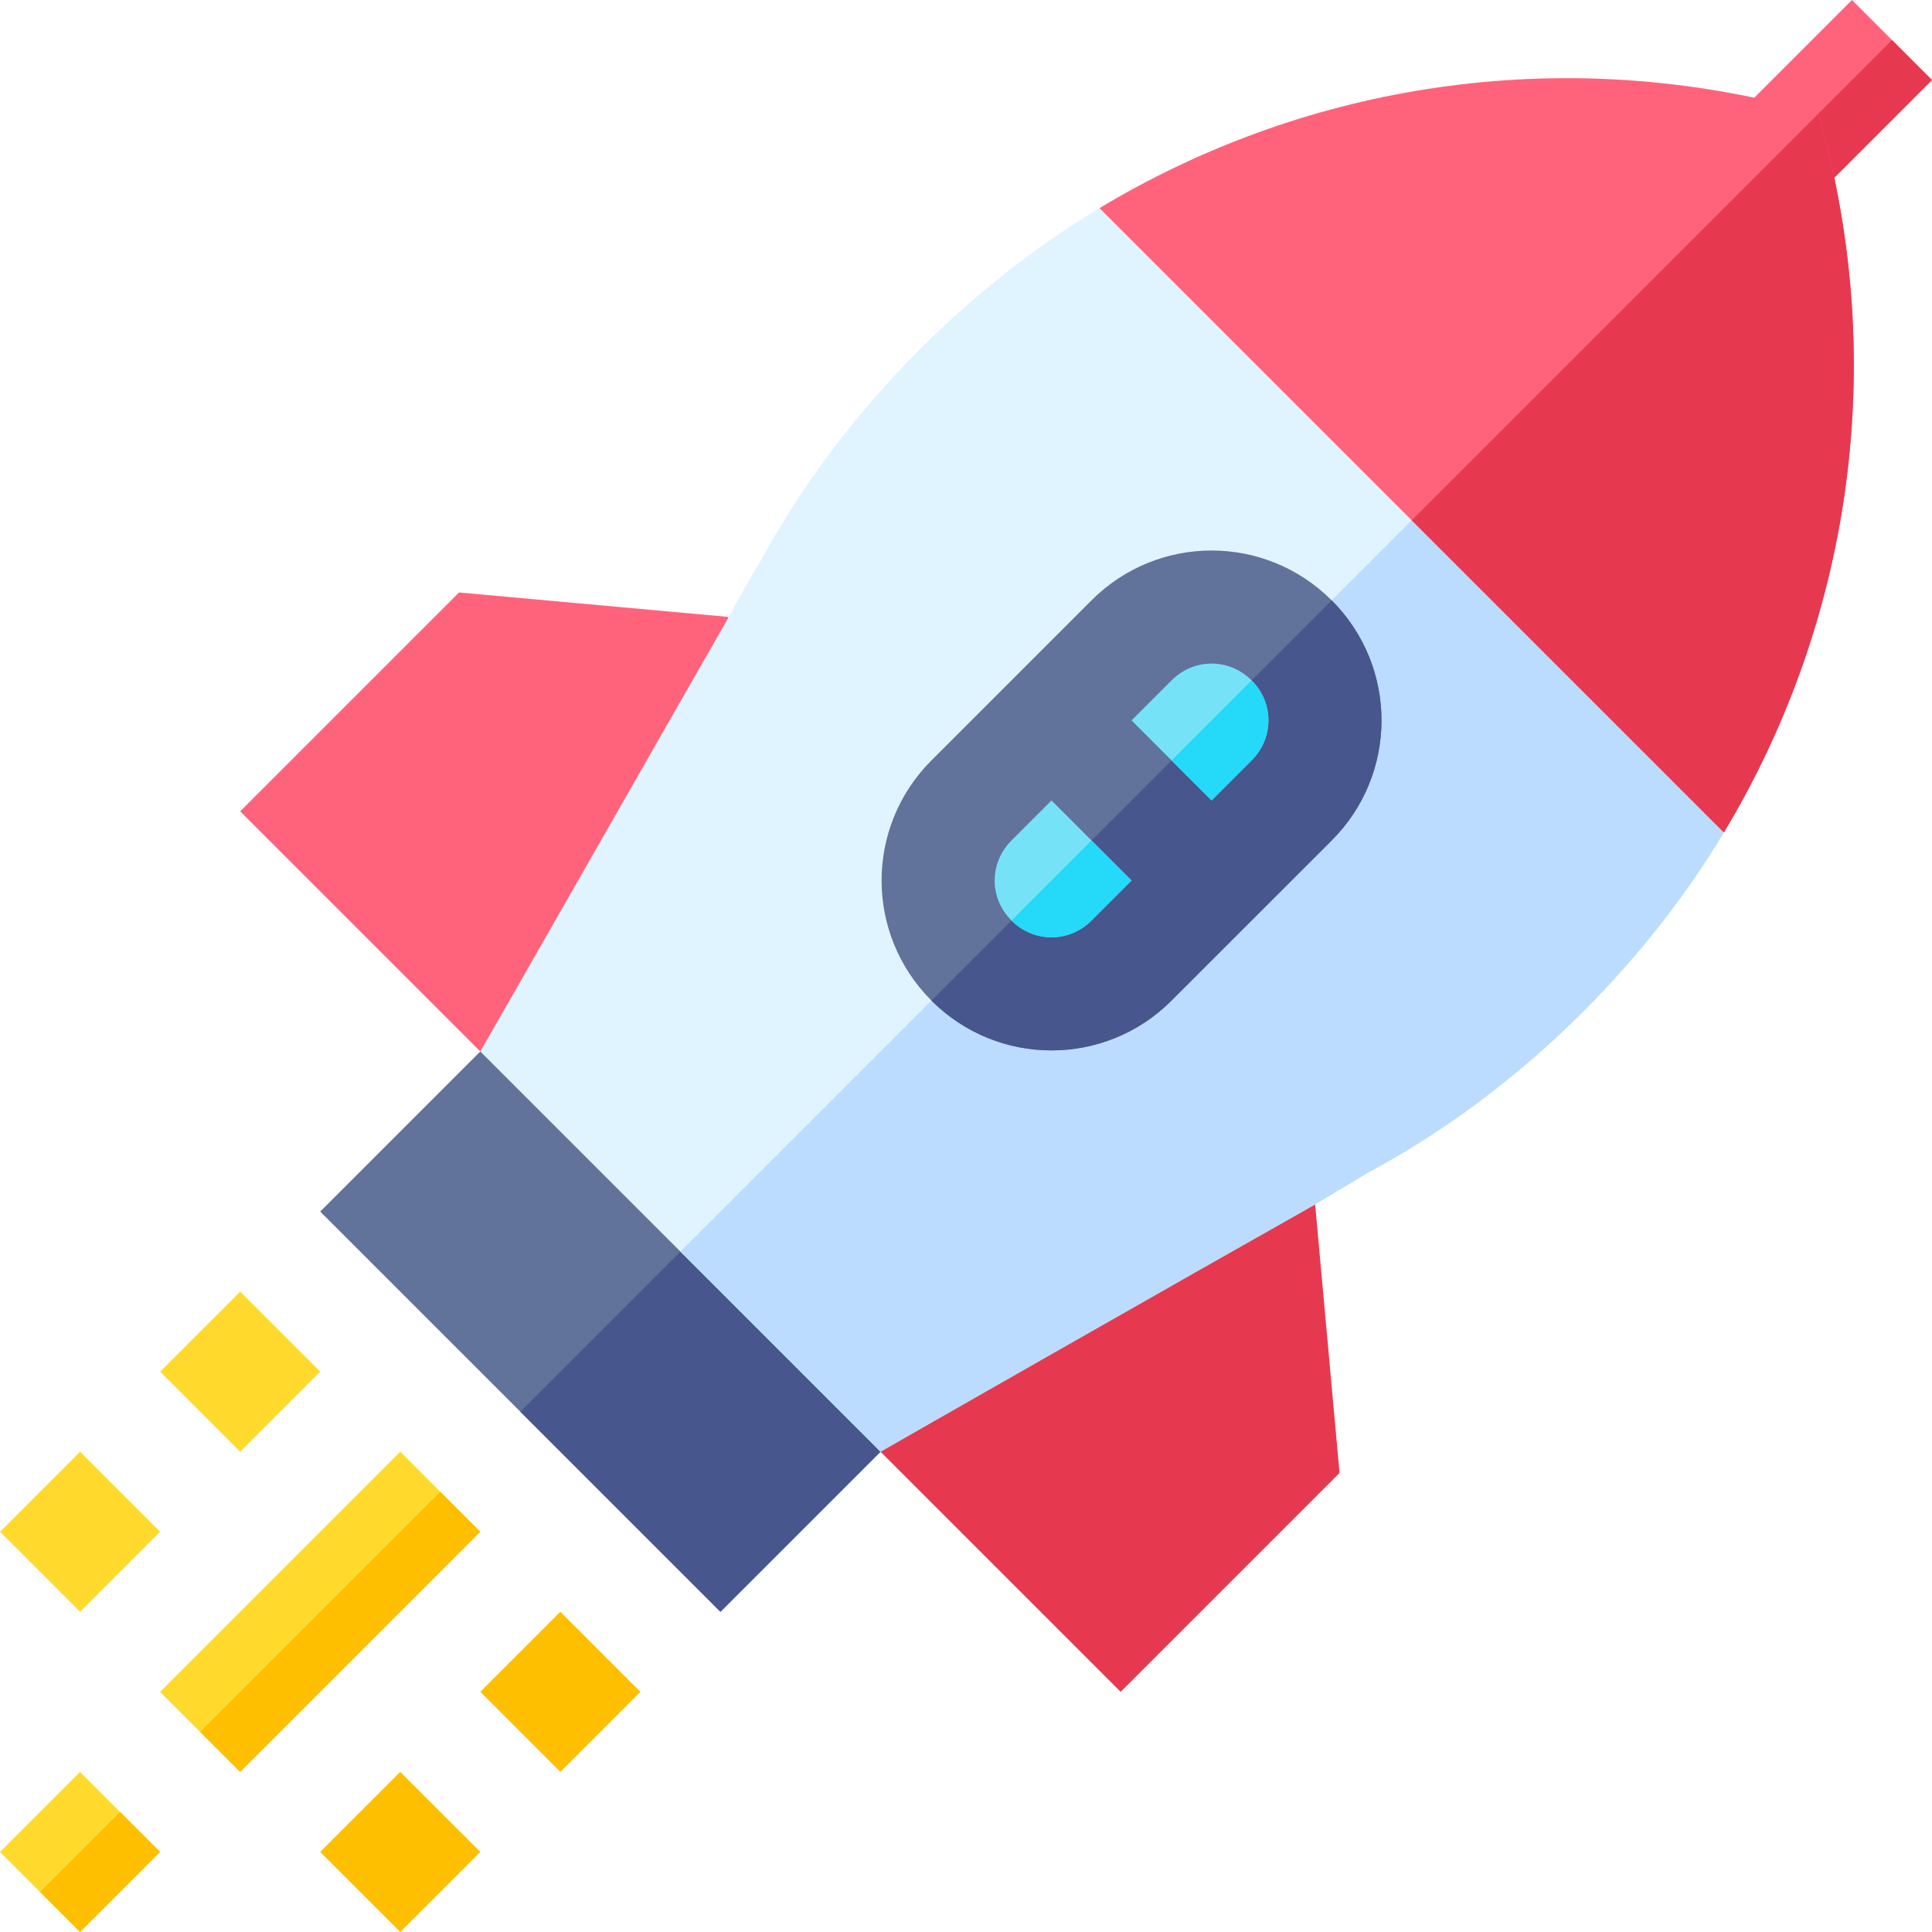
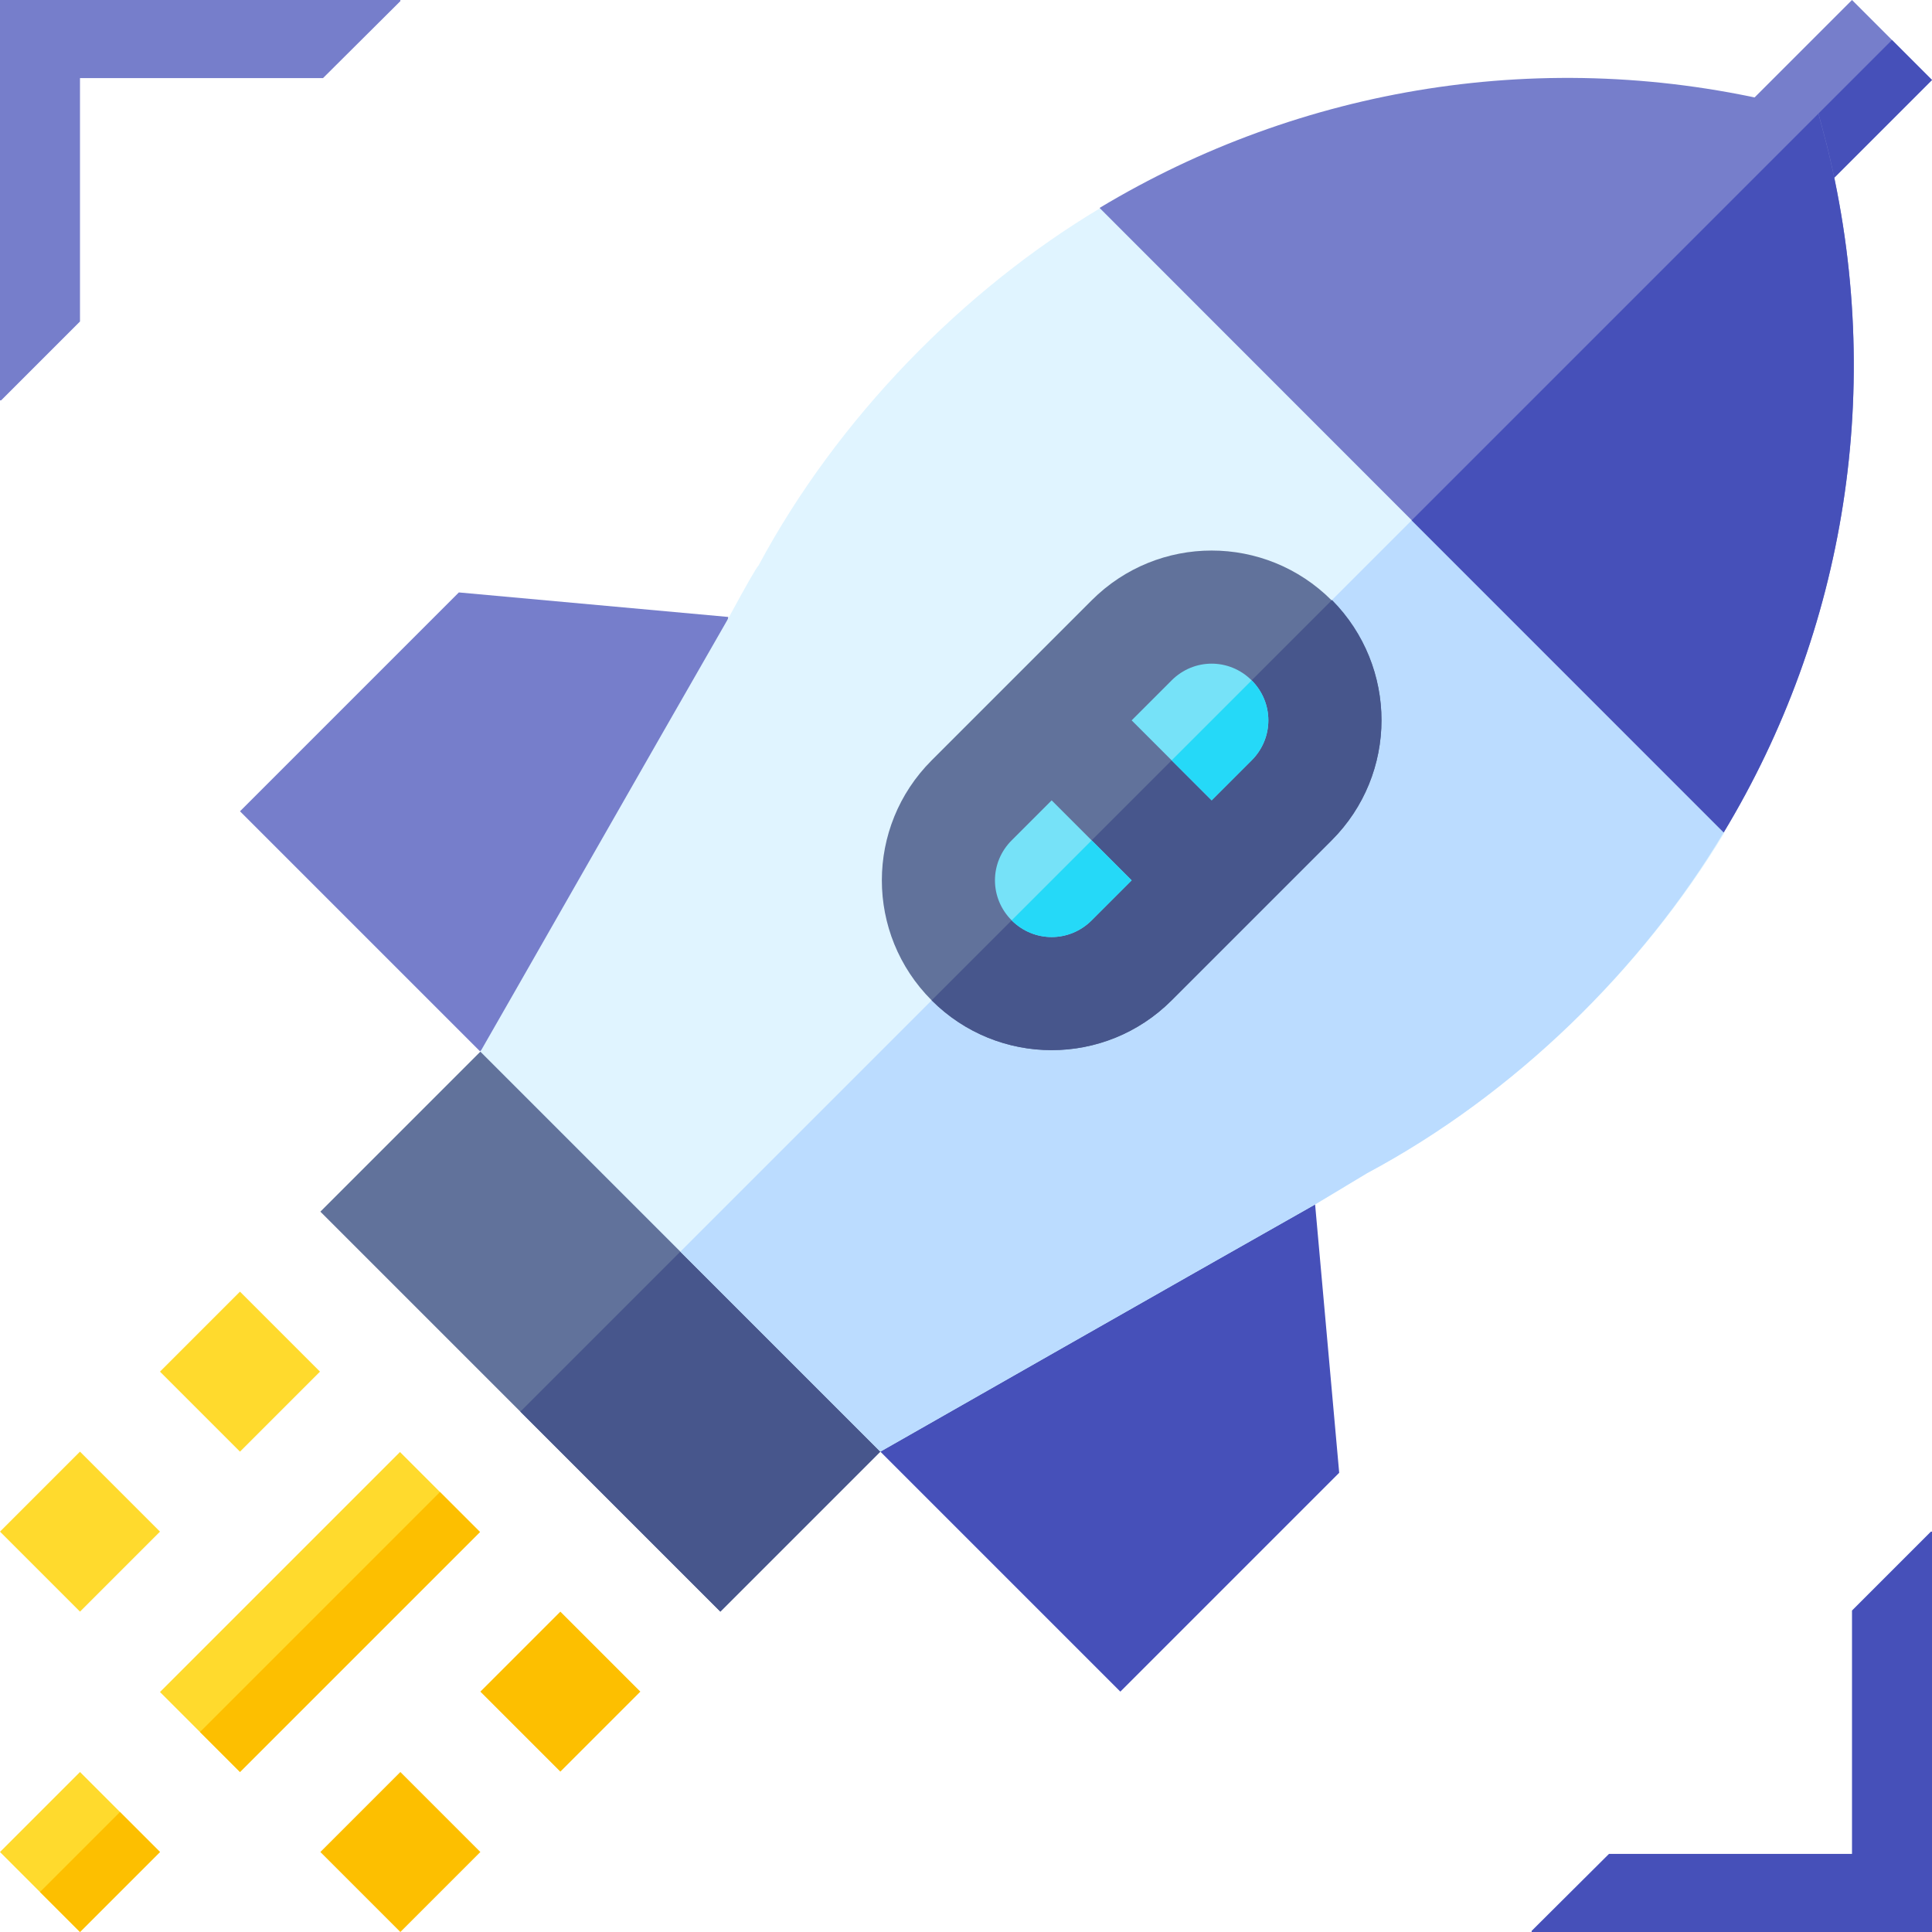
- <svg xmlns="http://www.w3.org/2000/svg" height="512pt" viewBox="0 0 512 512" width="512pt">
-   <path d="m455.996 34.789 34.789-34.789 21.215 21.215-34.789 34.789zm0 0" fill="#ff637b" />
-   <path d="m501.395 10.602 10.605 10.605-34.789 34.789-10.605-10.605zm0 0" fill="#e63950" />
-   <path d="m193.02 163.488-71.371-6.48-58.004 58.004 63.637 63.641 52.051-32.805zm0 0" fill="#ff637b" />
-   <path d="m348.512 318.98-82.355 13.691-32.809 52.047 63.641 63.637 58.004-58.004zm0 0" fill="#e63950" />
-   <path d="m233.348 384.719-42.426 42.426-106.066-106.066 42.426-42.426h42.43l63.637 63.637zm0 0" fill="#61729b" />
-   <path d="m233.348 384.719-42.426 42.426-53.031-53.035 63.637-63.637 31.82 31.816zm0 0" fill="#47568c" />
-   <path d="m362.324 310.895s-5.301 3.18-13.789 8.273c-33.094 18.668-113.062 64.277-115.188 65.547l-106.066-106.062c3.605-6.152 47.52-83.16 65.762-114.977 4.457-8.273 7.426-13.363 7.852-13.789 21-39.242 54.43-73.098 90.492-94.738l50.91 8.488 106.066 106.066 8.484 50.91c-21.637 36.062-55.277 69.281-94.523 90.281zm0 0" fill="#e0f4ff" />
-   <path d="m362.324 310.895s-5.301 3.18-13.789 8.273c-33.094 18.668-113.062 64.277-115.188 65.547l-53.031-53.031 215.016-215.016 53.031 53.031 8.484 50.914c-21.637 36.062-55.277 69.281-94.523 90.281zm0 0" fill="#bbdcff" />
-   <path d="m127.281 278.652c-.293.516-.309.539 0 0zm0 0" />
-   <g fill="#ffda2d">
-     <path d="m0 490.781 21.215-21.215 21.211 21.215-21.211 21.211zm0 0" />
-     <path d="m42.426 448.355 63.641-63.641 21.211 21.211-63.637 63.641zm0 0" />
-     <path d="m21.219 384.715 21.215 21.211-21.215 21.215-21.211-21.215zm0 0" />
-     <path d="m63.645 342.289 21.215 21.211-21.215 21.215-21.211-21.215zm0 0" />
+ <svg xmlns="http://www.w3.org/2000/svg" version="1.1" id="Layer_1" x="0px" y="0px" viewBox="0 0 512 512" style="enable-background:new 0 0 512 512;" xml:space="preserve">
+   <style type="text/css">
+ 	.st0{fill:#767ECB;}
+ 	.st1{fill:#4650B9;}
+ 	.st2{fill:#61729B;}
+ 	.st3{fill:#47568C;}
+ 	.st4{fill:#E0F4FF;}
+ 	.st5{fill:#BBDCFF;}
+ 	.st6{fill:#FFDA2D;}
+ 	.st7{fill:#FDBF00;}
+ 	.st8{fill:#76E2F8;}
+ 	.st9{fill:#25D9F8;}
+ </style>
+   <path class="st0" d="M456,34.8L490.8,0L512,21.2L477.2,56L456,34.8z" />
+   <path class="st1" d="M501.4,10.6L512,21.2L477.2,56l-10.6-10.6L501.4,10.6z" />
+   <path class="st0" d="M193,163.5l-71.4-6.5l-58,58l63.6,63.6l52.1-32.8L193,163.5z" />
+   <path class="st1" d="M348.5,319l-82.4,13.7l-32.8,52l63.6,63.6l58-58L348.5,319z" />
+   <path class="st2" d="M233.3,384.7l-42.4,42.4L84.9,321.1l42.4-42.4h42.4l63.6,63.6V384.7z" />
+   <path class="st3" d="M233.3,384.7l-42.4,42.4l-53-53l63.6-63.6l31.8,31.8V384.7z" />
+   <path class="st4" d="M362.3,310.9c0,0-5.3,3.2-13.8,8.3c-33.1,18.7-113.1,64.3-115.2,65.5L127.3,278.7c3.6-6.2,47.5-83.2,65.8-115  c4.5-8.3,7.4-13.4,7.9-13.8c21-39.2,54.4-73.1,90.5-94.7l50.9,8.5l106.1,106.1l8.5,50.9C435.2,256.7,401.6,289.9,362.3,310.9z" />
+   <path class="st5" d="M362.3,310.9c0,0-5.3,3.2-13.8,8.3c-33.1,18.7-113.1,64.3-115.2,65.5l-53-53l215-215l53,53l8.5,50.9  C435.2,256.7,401.6,289.9,362.3,310.9z" />
+   <path d="M127.3,278.7C127,279.2,127,279.2,127.3,278.7z" />
+   <g>
+     <path class="st6" d="M0,490.8l21.2-21.2l21.2,21.2L21.2,512L0,490.8z" />
+     <path class="st6" d="M42.4,448.4l63.6-63.6l21.2,21.2l-63.6,63.6L42.4,448.4z" />
+     <path class="st6" d="M21.2,384.7l21.2,21.2l-21.2,21.2L0,405.9L21.2,384.7z" />
+     <path class="st6" d="M63.6,342.3l21.2,21.2l-21.2,21.2l-21.2-21.2L63.6,342.3z" />
  </g>
-   <path d="m106.07 469.566 21.215 21.211-21.215 21.215-21.211-21.215zm0 0" fill="#fdbf00" />
-   <path d="m148.496 427.141 21.215 21.211-21.215 21.215-21.211-21.215zm0 0" fill="#fdbf00" />
-   <path d="m63.641 469.574-10.605-10.609 63.637-63.637 10.609 10.605zm0 0" fill="#fdbf00" />
-   <path d="m21.215 512-10.609-10.605 21.215-21.215 10.605 10.605zm0 0" fill="#fdbf00" />
-   <path d="m456.848 220.613-165.461-165.465c53.242-32.031 118.156-43.059 181.797-27.363l8.695 2.332 2.336 8.699c15.695 63.641 4.668 128.551-27.367 181.797zm0 0" fill="#ff637b" />
-   <path d="m456.848 220.613-82.73-82.73 107.766-107.766 2.332 8.699c15.695 63.641 4.668 128.551-27.367 181.797zm0 0" fill="#e63950" />
-   <path d="m352.906 159.094c-17.609-17.605-46.035-17.605-63.641 0l-42.426 42.426c-17.609 17.609-17.609 46.035 0 63.641 17.605 17.609 46.031 17.609 63.637 0l42.43-42.426c17.605-17.609 17.605-46.031 0-63.641zm0 0" fill="#61729b" />
-   <path d="m352.906 222.734-42.43 42.426c-17.605 17.609-46.031 17.609-63.637 0l106.066-106.066c17.605 17.609 17.605 46.031 0 63.641zm0 0" fill="#47568c" />
-   <path d="m331.691 201.52-10.605 10.609-21.215-21.215 10.605-10.605c5.941-5.941 15.273-5.941 21.215 0s5.941 15.273 0 21.211zm0 0" fill="#76e2f8" />
-   <path d="m299.871 233.34-10.605 10.609c-5.941 5.938-15.273 5.938-21.215 0-5.941-5.941-5.941-15.273 0-21.215l10.609-10.605zm0 0" fill="#76e2f8" />
-   <path d="m331.691 201.52-10.605 10.609-10.609-10.609 21.215-21.211c5.941 5.941 5.941 15.273 0 21.211zm0 0" fill="#25d9f8" />
-   <path d="m289.266 222.734 10.605 10.609-10.605 10.605c-5.941 5.941-15.273 5.941-21.215 0zm0 0" fill="#25d9f8" />
+   <path class="st7" d="M106.1,469.6l21.2,21.2L106.1,512l-21.2-21.2L106.1,469.6z" />
+   <path class="st7" d="M148.5,427.1l21.2,21.2l-21.2,21.2l-21.2-21.2L148.5,427.1z" />
+   <path class="st7" d="M63.6,469.6L53,459l63.6-63.6l10.6,10.6L63.6,469.6z" />
+   <path class="st7" d="M21.2,512l-10.6-10.6l21.2-21.2l10.6,10.6L21.2,512z" />
+   <path class="st0" d="M456.8,220.6L291.4,55.1c53.2-32,118.2-43.1,181.8-27.4l8.7,2.3l2.3,8.7C499.9,102.5,488.9,167.4,456.8,220.6z" />
+   <path class="st1" d="M456.8,220.6l-82.7-82.7L481.9,30.1l2.3,8.7C499.9,102.5,488.9,167.4,456.8,220.6z" />
+   <path class="st2" d="M352.9,159.1c-17.6-17.6-46-17.6-63.6,0l-42.4,42.4c-17.6,17.6-17.6,46,0,63.6c17.6,17.6,46,17.6,63.6,0  l42.4-42.4C370.5,205.1,370.5,176.7,352.9,159.1z" />
+   <path class="st3" d="M352.9,222.7l-42.4,42.4c-17.6,17.6-46,17.6-63.6,0l106.1-106.1C370.5,176.7,370.5,205.1,352.9,222.7z" />
+   <path class="st8" d="M331.7,201.5l-10.6,10.6l-21.2-21.2l10.6-10.6c5.9-5.9,15.3-5.9,21.2,0S337.6,195.6,331.7,201.5z" />
+   <path class="st8" d="M299.9,233.3l-10.6,10.6c-5.9,5.9-15.3,5.9-21.2,0c-5.9-5.9-5.9-15.3,0-21.2l10.6-10.6L299.9,233.3z" />
+   <path class="st9" d="M331.7,201.5l-10.6,10.6l-10.6-10.6l21.2-21.2C337.6,186.2,337.6,195.6,331.7,201.5z" />
+   <path class="st9" d="M289.3,222.7l10.6,10.6l-10.6,10.6c-5.9,5.9-15.3,5.9-21.2,0L289.3,222.7z" />
+   <polygon class="st0" points="21.2,20.7 85.6,20.7 106.1,0.3 106.1,0 0,0 0,106.1 0.3,106.1 21.2,85.2 " />
+   <polygon class="st1" points="490.8,491.3 426.4,491.3 405.9,511.7 405.9,512 512,512 512,405.9 511.7,405.9 490.8,426.8 " />
</svg>
